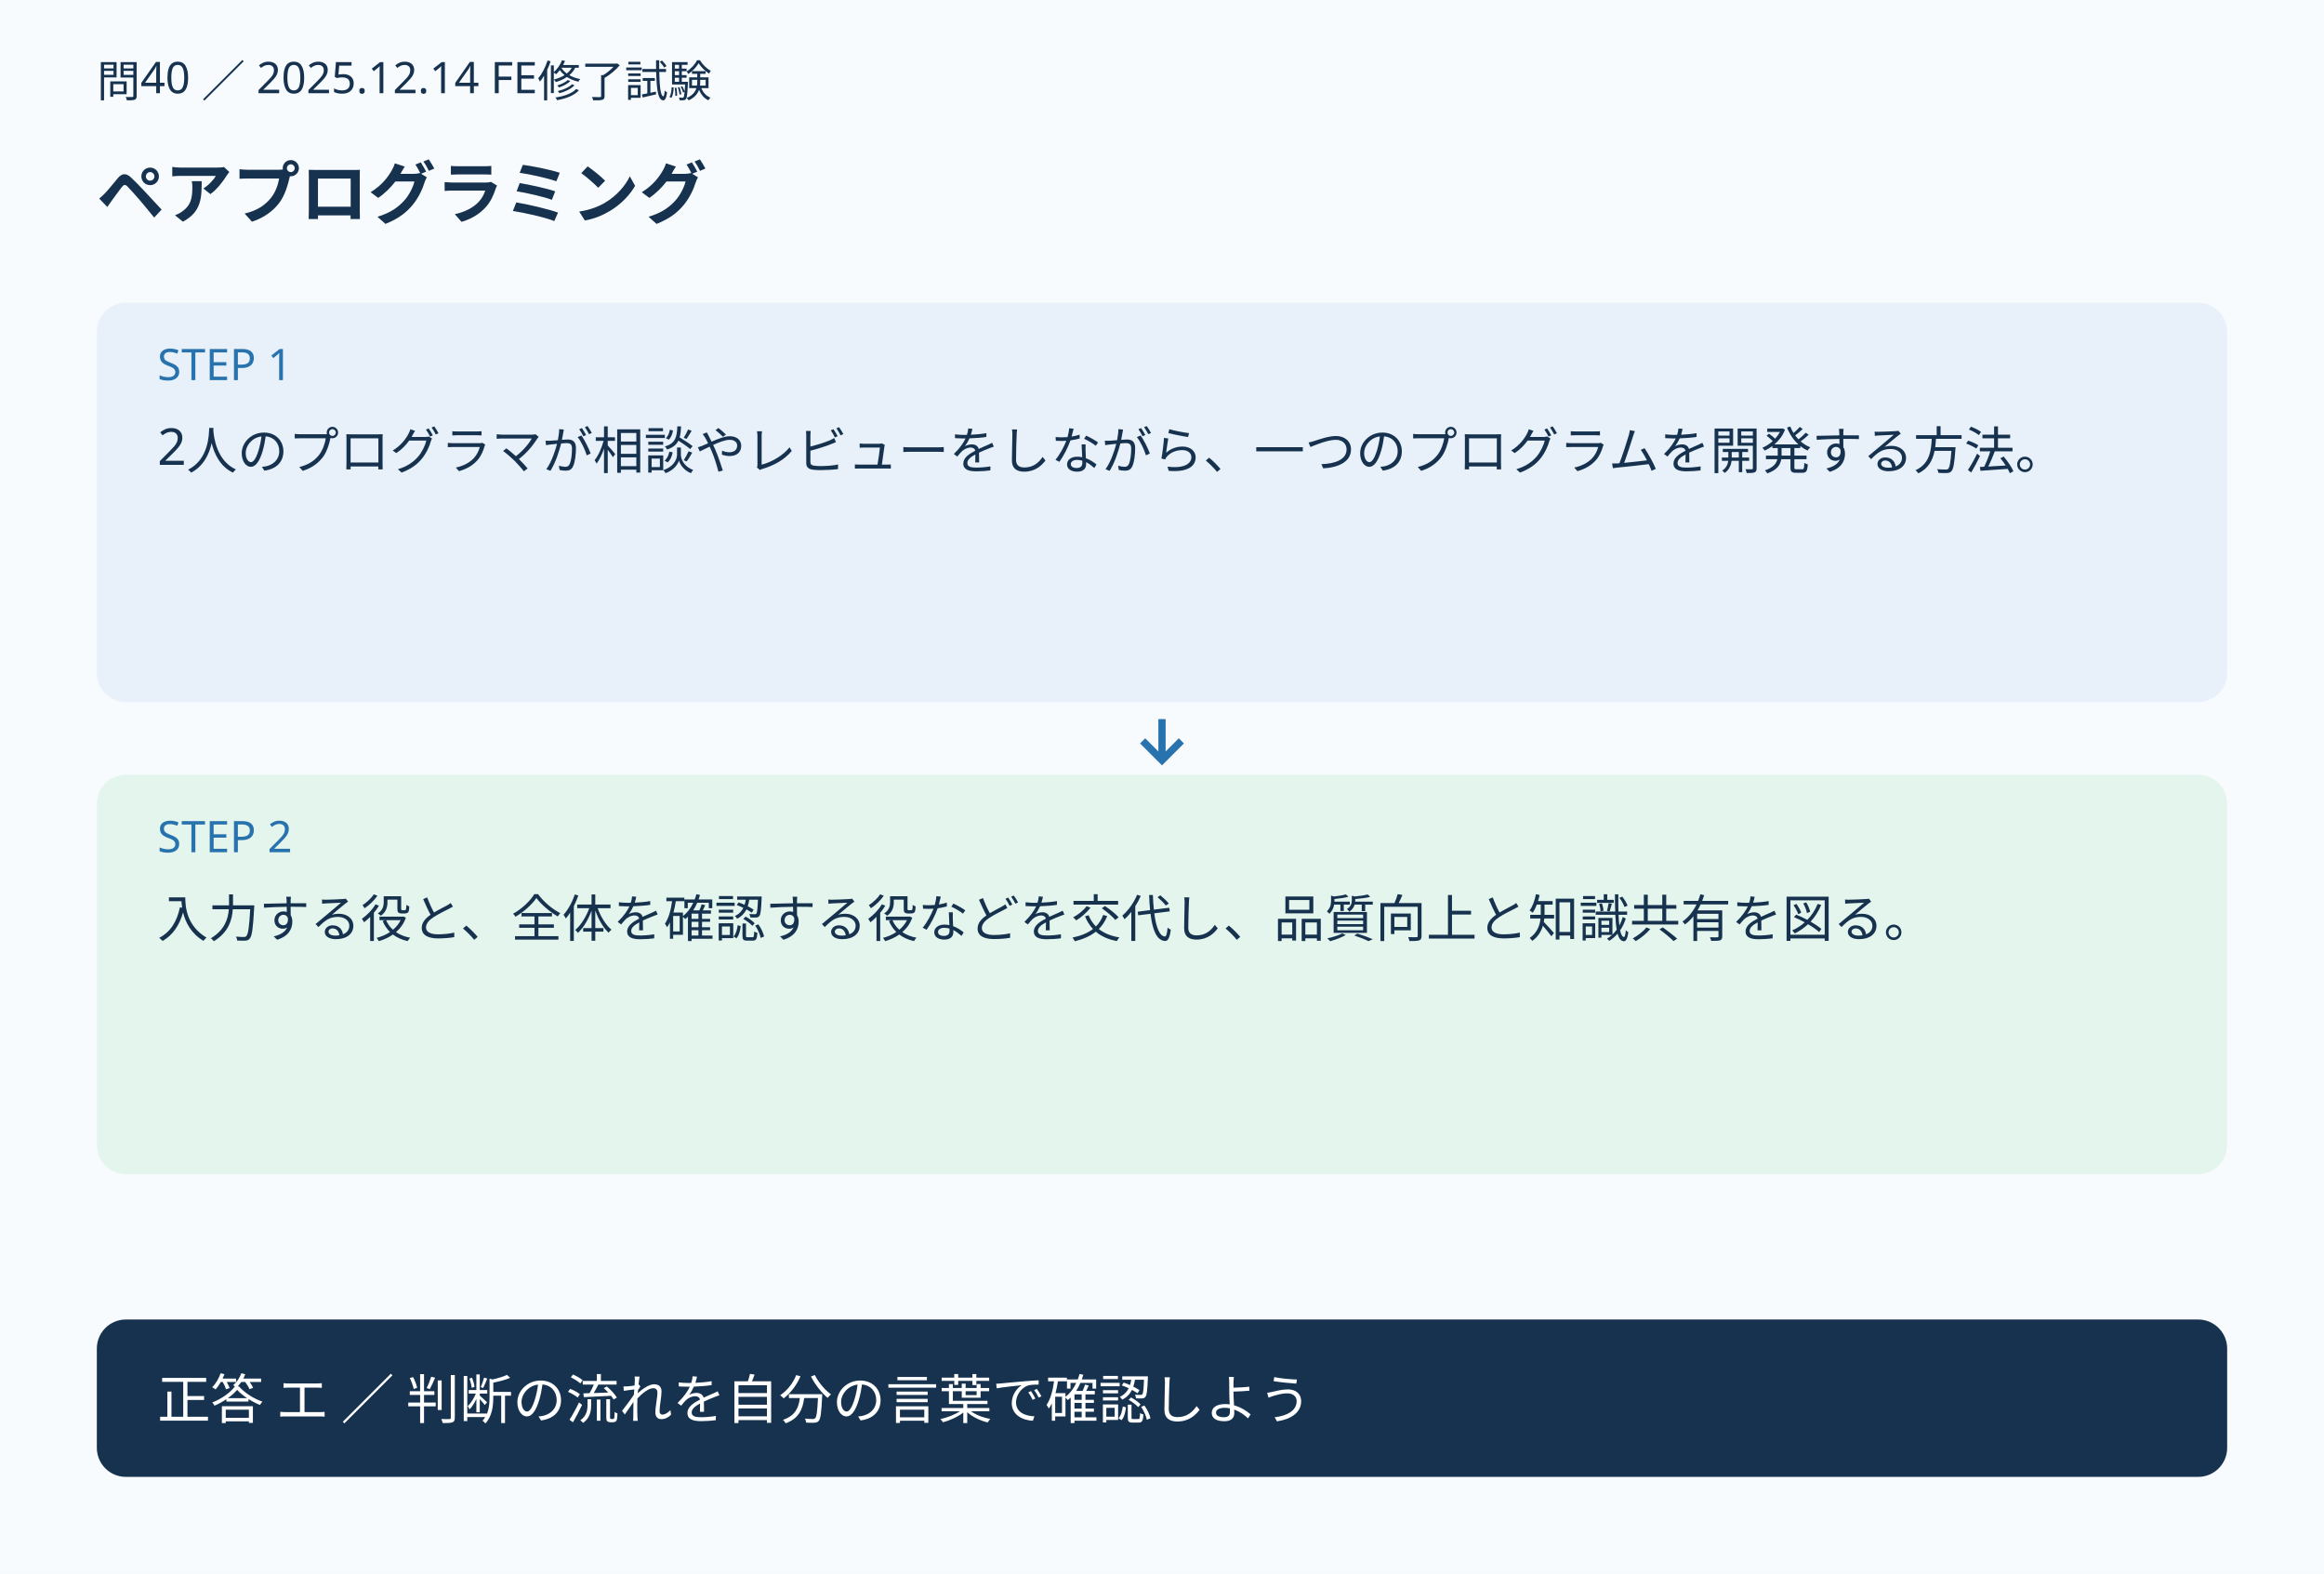
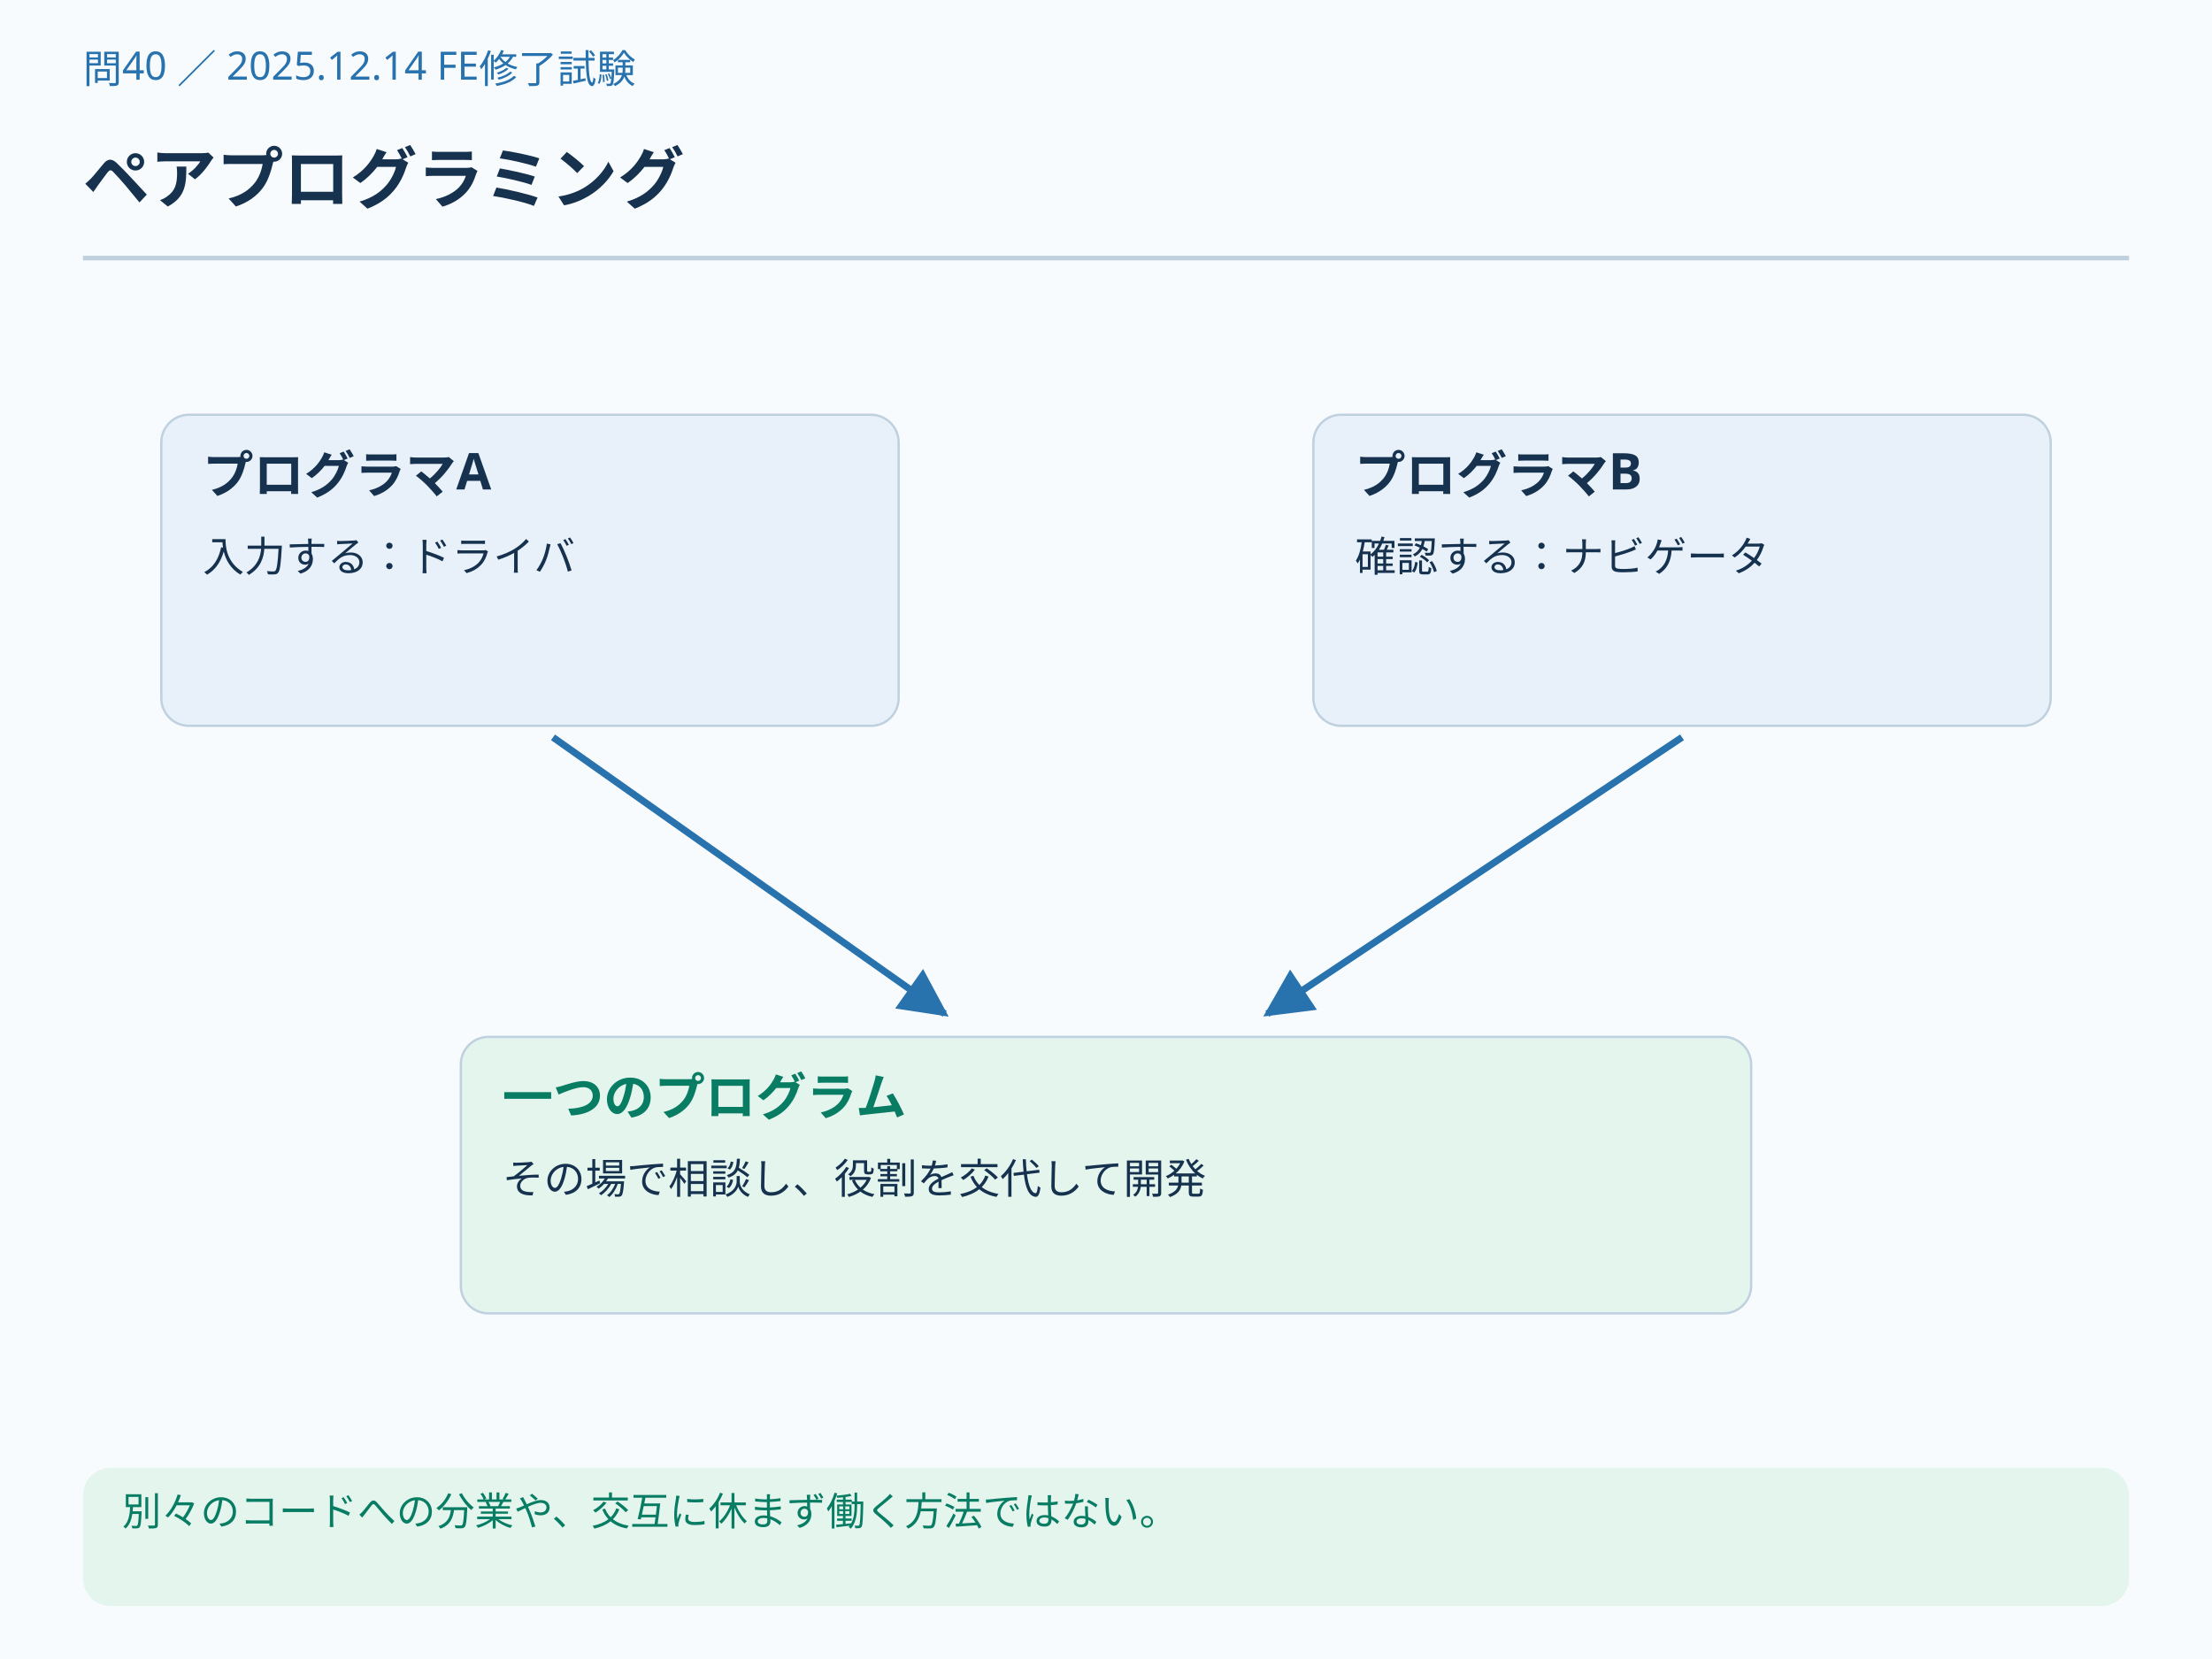
- <svg xmlns="http://www.w3.org/2000/svg" viewBox="0 0 960 650" role="img" aria-labelledby="t40">
-   <rect width="960" height="650" fill="#f8fbfe" />
+ <svg xmlns="http://www.w3.org/2000/svg" viewBox="0 0 960 720" role="img" aria-labelledby="title40 desc40">
+   <defs>
+     <marker id="arrow40" viewBox="0 0 10 10" refX="9" refY="5" markerWidth="7" markerHeight="7" orient="auto-start-reverse">
+       <path d="M0 0L10 5L0 10Z" fill="#2872ae" />
+     </marker>
+   </defs>
+   <rect width="960" height="720" fill="#f8fbfe" />
  <g font-family="Meiryo,Yu Gothic,sans-serif" fill="#16324f">
-     <text x="40" y="40" font-size="18">問40 ／ 2025.12.14 FE修了試験</text>
-     <text x="40" y="90" font-size="28" font-weight="bold">ペアプログラミング</text>
-     <rect x="40" y="125" width="880" height="165" rx="12" fill="#e8f1fa" />
-     <text x="65" y="157" font-size="18" fill="#2872ae">STEP 1</text>
-     <text x="65" y="192" font-size="21">2人のプログラマが相談やレビューをしながら、一つのプログラムを開発する方法。</text>
-     <path d="M480 297v17m-8-8 8 8 8-8" fill="none" stroke="#2872ae" stroke-width="3" />
-     <rect x="40" y="320" width="880" height="165" rx="12" fill="#e4f5ed" />
-     <text x="65" y="352" font-size="18" fill="#2872ae">STEP 2</text>
-     <text x="65" y="387" font-size="21">入力する役と、全体を確認する役などを交代し、品質向上と知識共有を図る。</text>
-     <rect x="40" y="545" width="880" height="65" rx="12" fill="#16324f" />
-     <text x="65" y="586" font-size="22" fill="white">正答 エ ／ 判断の流れを自分の言葉で確認しよう</text>
+     <text x="36" y="36" font-size="17" fill="#2872ae" font-weight="400" text-anchor="start">問40 ／ 2025.12.14 FE修了試験</text>
+     <text x="36" y="88" font-size="29" fill="#16324f" font-weight="700" text-anchor="start">ペアプログラミング</text>
+     <line x1="36" y1="112" x2="924" y2="112" stroke="#bfd0df" stroke-width="2" />
+     <rect x="70" y="180" width="320" height="135" rx="12" fill="#e8f1fa" stroke="#bfd0df" />
+     <text x="88" y="214" font-size="22" fill="#16324f" font-weight="700" text-anchor="start">プログラマA</text>
+     <text x="88" y="248" font-size="18" fill="#16324f" font-weight="400" text-anchor="start">入力する：ドライバ</text>
+     <rect x="570" y="180" width="320" height="135" rx="12" fill="#e8f1fa" stroke="#bfd0df" />
+     <text x="588" y="214" font-size="22" fill="#16324f" font-weight="700" text-anchor="start">プログラマB</text>
+     <text x="588" y="248" font-size="18" fill="#16324f" font-weight="400" text-anchor="start">確認する：ナビゲータ</text>
+     <line x1="240" y1="320" x2="410" y2="440" stroke="#2872ae" stroke-width="3" marker-end="url(#arrow40)" />
+     <line x1="730" y1="320" x2="550" y2="440" stroke="#2872ae" stroke-width="3" marker-end="url(#arrow40)" />
+     <rect x="200" y="450" width="560" height="120" rx="12" fill="#e4f5ed" stroke="#bfd0df" />
+     <text x="218" y="484" font-size="22" fill="#087d64" font-weight="700" text-anchor="start">一つのプログラム</text>
+     <text x="218" y="518" font-size="18" fill="#16324f" font-weight="400" text-anchor="start">その場で相談し、役割を交代して開発</text>
+     <rect x="36" y="637" width="888" height="60" rx="12" fill="#e4f5ed" stroke="none" />
+     <text x="53" y="662" font-size="17" fill="#087d64" font-weight="400" text-anchor="start">別々のコードへの分業や、交互に休まず働く方法ではない。</text>
  </g>
</svg>
